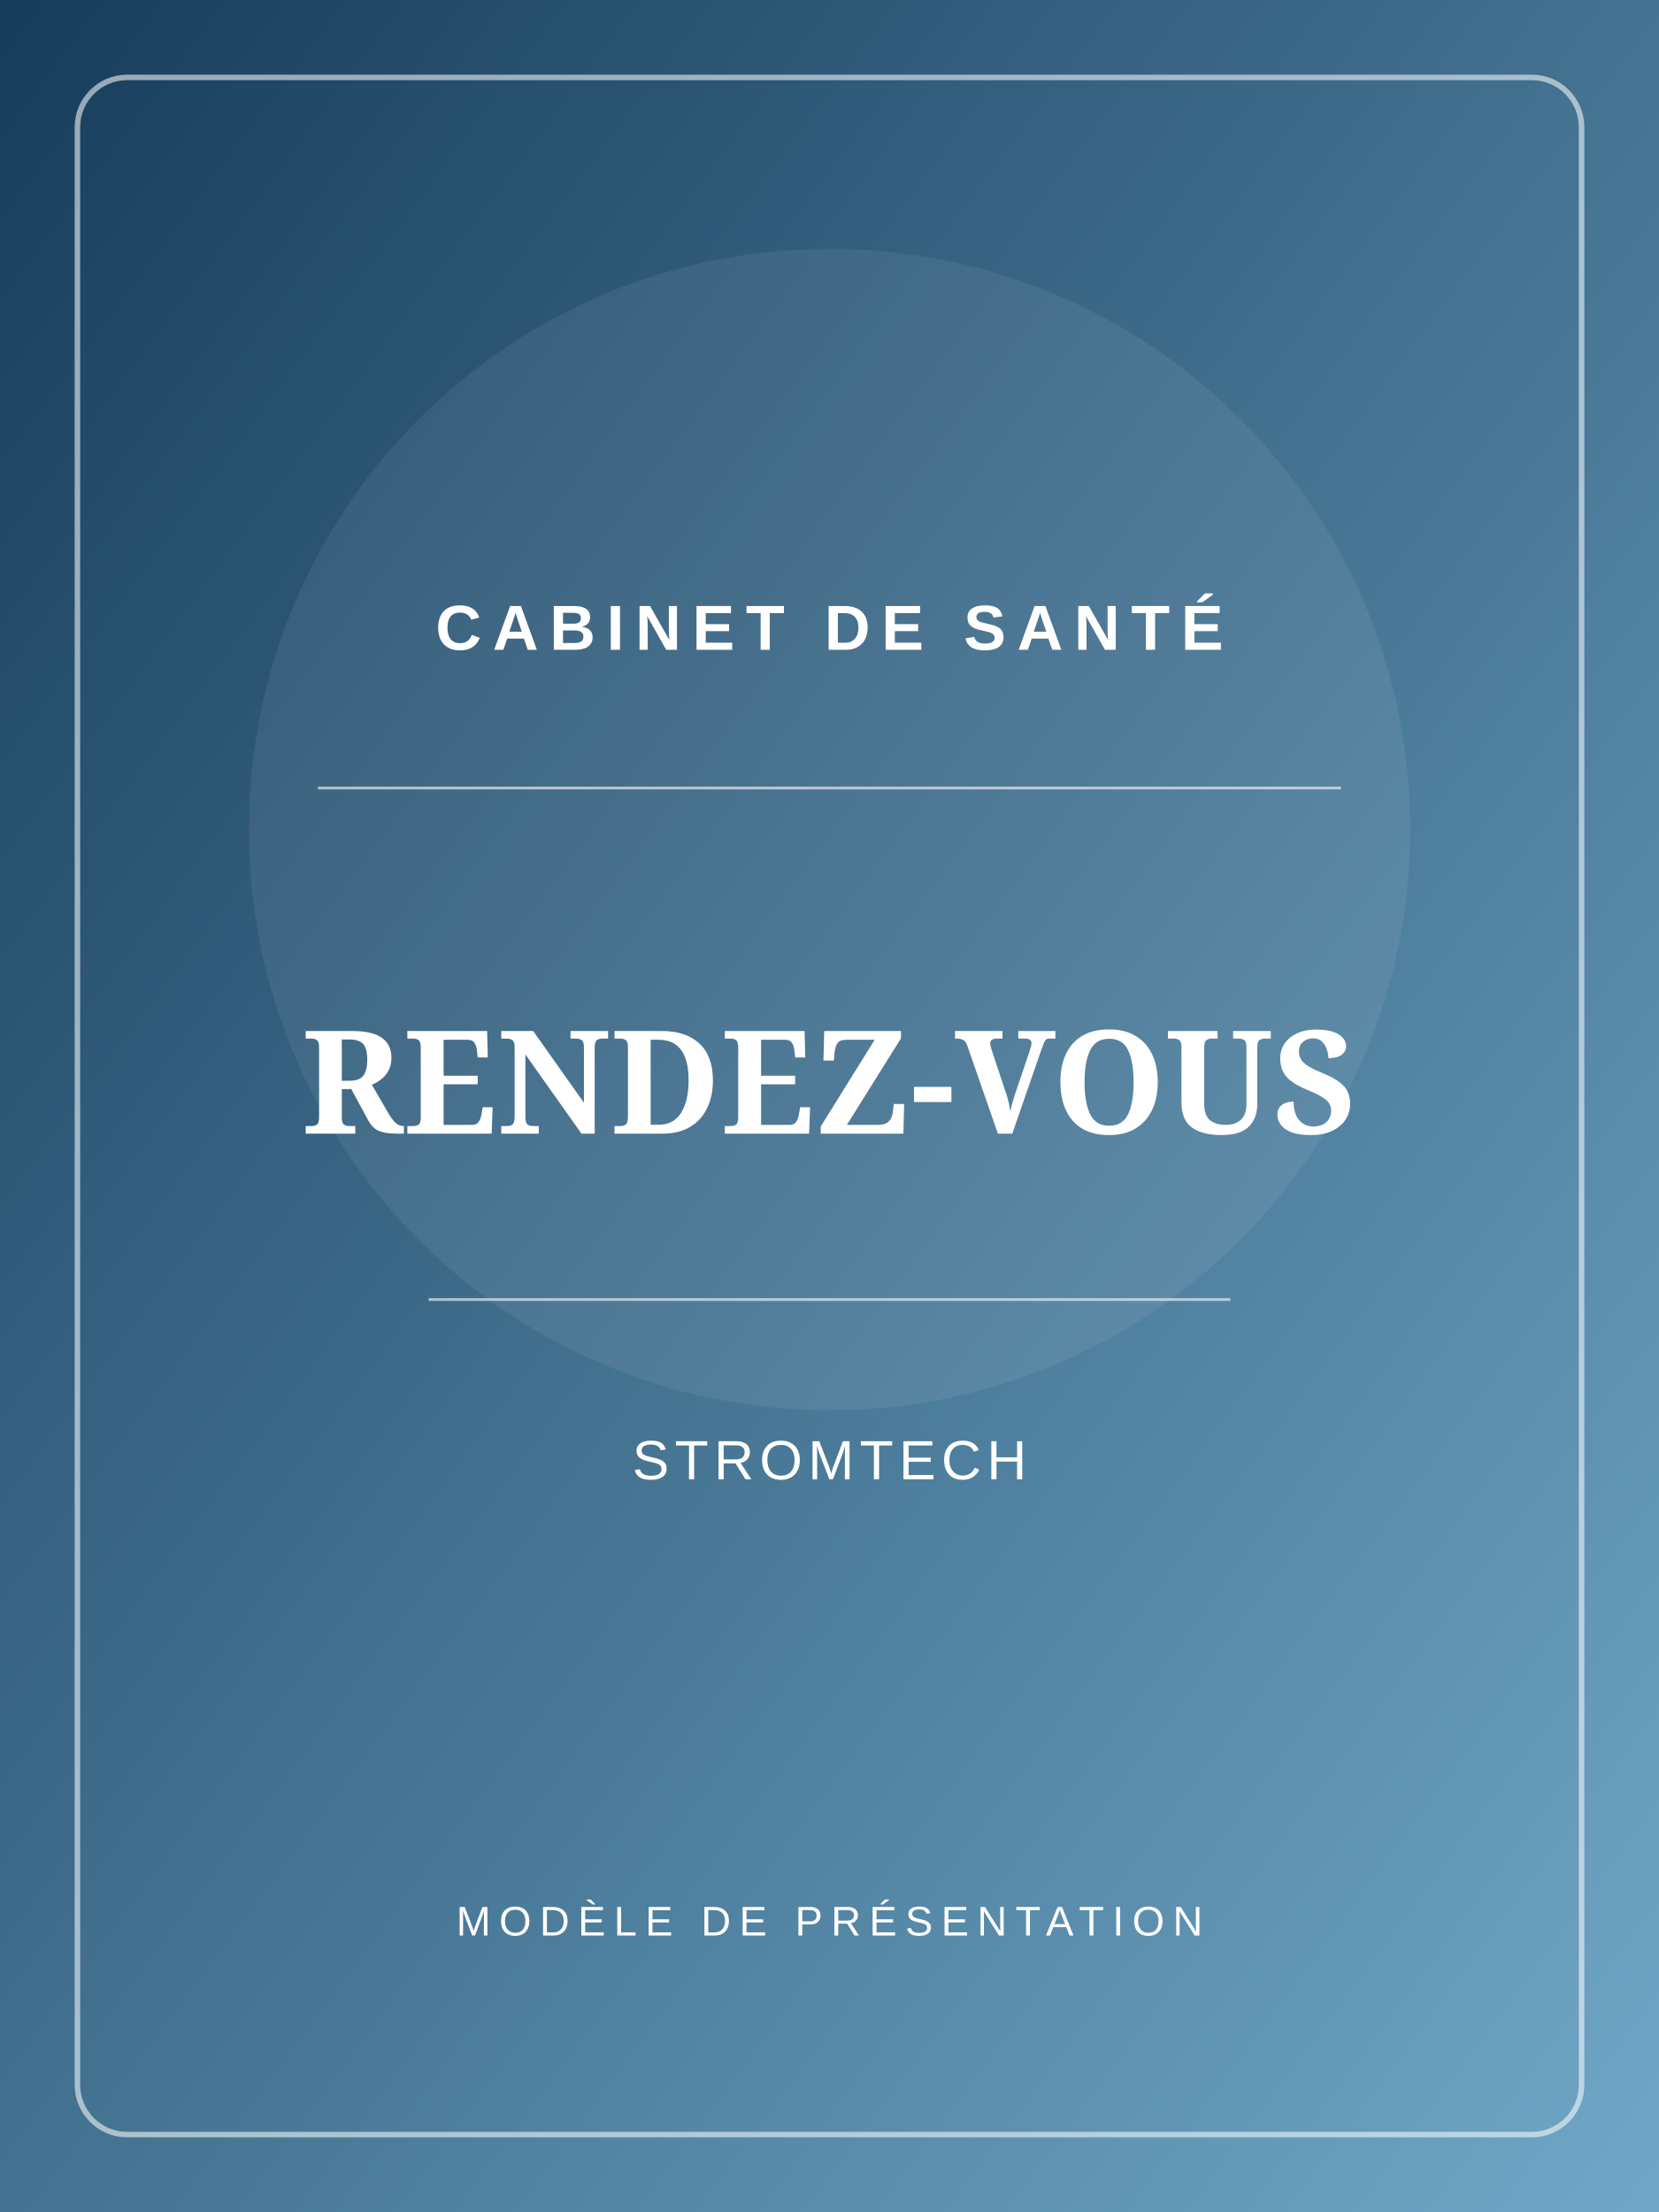
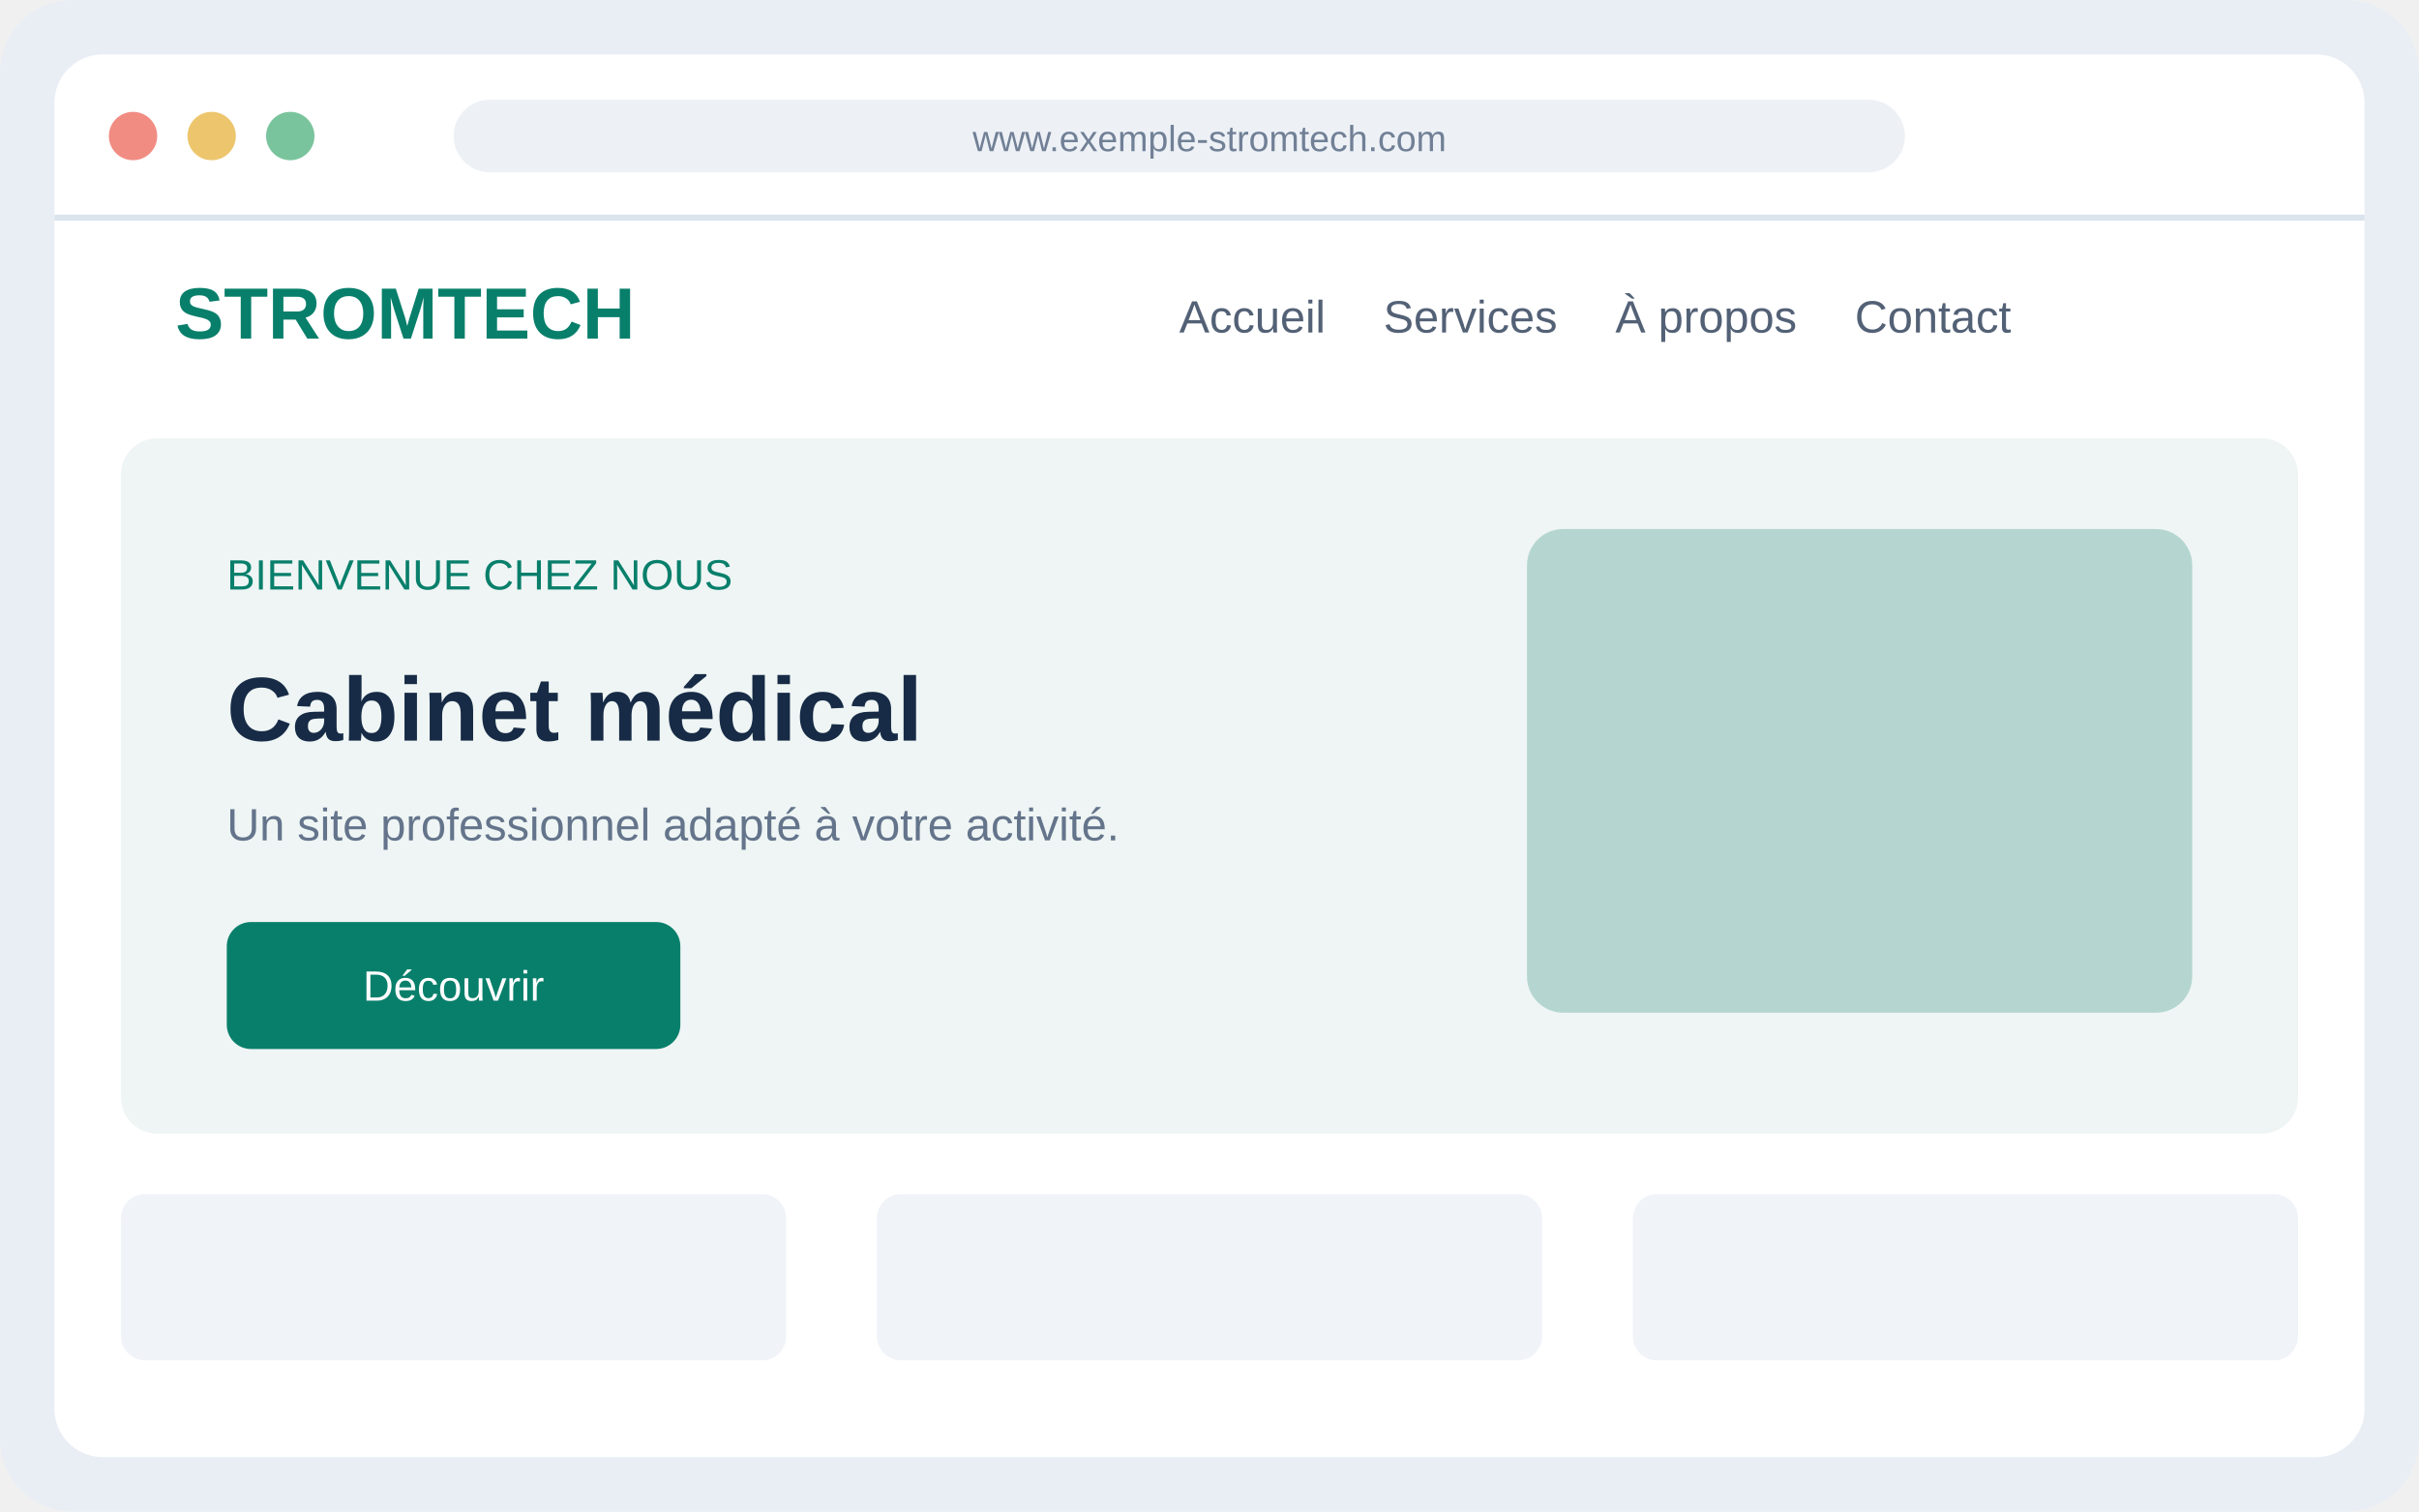
- <svg xmlns="http://www.w3.org/2000/svg" width="600" height="800" viewBox="0 0 600 800">
-   <defs>
-     <linearGradient id="g" x1="0" y1="0" x2="1" y2="1">
-       <stop stop-color="#173c5b" />
-       <stop offset="1" stop-color="#71a8c7" />
-     </linearGradient>
-   </defs>
-   <rect width="600" height="800" fill="url(#g)" />
-   <rect x="28" y="28" width="544" height="744" rx="18" fill="none" stroke="#fff" stroke-opacity=".55" stroke-width="2" />
-   <circle cx="300" cy="300" r="210" fill="#fff" opacity=".07" />
-   <text x="300" y="235" text-anchor="middle" fill="#fff" font-family="Arial,sans-serif" font-size="23" font-weight="700" letter-spacing="4">CABINET DE SANTÉ</text>
-   <path d="M115 285H485" stroke="#fff" stroke-opacity=".6" />
-   <text x="300" y="410" text-anchor="middle" fill="#fff" font-family="Georgia,serif" font-size="52" font-weight="700">RENDEZ-VOUS</text>
-   <path d="M155 470H445" stroke="#fff" stroke-opacity=".6" />
-   <text x="300" y="535" text-anchor="middle" fill="#fff" font-family="Arial,sans-serif" font-size="20" letter-spacing="2">STROMTECH</text>
-   <text x="300" y="700" text-anchor="middle" fill="#fff" font-family="Arial,sans-serif" font-size="15" letter-spacing="3">MODÈLE DE PRÉSENTATION</text>
+ <svg xmlns="http://www.w3.org/2000/svg" width="800" height="500" viewBox="0 0 800 500">
+   <rect width="800" height="500" rx="24" fill="#e9eef5" />
+   <rect x="18" y="18" width="764" height="464" rx="16" fill="#fff" />
+   <path d="M18 72H782" stroke="#dbe3ed" stroke-width="2" />
+   <circle cx="44" cy="45" r="8" fill="#f18c83" />
+   <circle cx="70" cy="45" r="8" fill="#edc56d" />
+   <circle cx="96" cy="45" r="8" fill="#79c49c" />
+   <rect x="150" y="33" width="480" height="24" rx="12" fill="#edf1f6" />
+   <text x="400" y="50" text-anchor="middle" font-family="Arial" font-size="12" fill="#718096">www.exemple-stromtech.com</text>
+   <text x="58" y="112" font-family="Arial" font-size="24" font-weight="bold" fill="#087f6b">STROMTECH</text>
+   <text x="390" y="110" font-family="Arial" font-size="15" fill="#536176">Accueil　 Services　 À propos　 Contact</text>
+   <rect x="40" y="145" width="720" height="230" rx="12" fill="#eef5f4" />
+   <text x="75" y="195" font-family="Arial" font-size="14" fill="#087f6b">BIENVENUE CHEZ NOUS</text>
+   <text x="75" y="245" font-family="Arial" font-size="30" font-weight="bold" fill="#172b46">Cabinet médical</text>
+   <text x="75" y="278" font-family="Arial" font-size="15" fill="#64748b">Un site professionnel adapté à votre activité.</text>
+   <rect x="75" y="305" width="150" height="42" rx="8" fill="#087f6b" />
+   <text x="150" y="331" text-anchor="middle" font-family="Arial" font-size="14" fill="#fff">Découvrir</text>
+   <rect x="505" y="175" width="220" height="160" rx="12" fill="#b5d6d0" />
+   <rect x="40" y="395" width="220" height="55" rx="8" fill="#f0f3f8" />
+   <rect x="290" y="395" width="220" height="55" rx="8" fill="#f0f3f8" />
+   <rect x="540" y="395" width="220" height="55" rx="8" fill="#f0f3f8" />
</svg>
